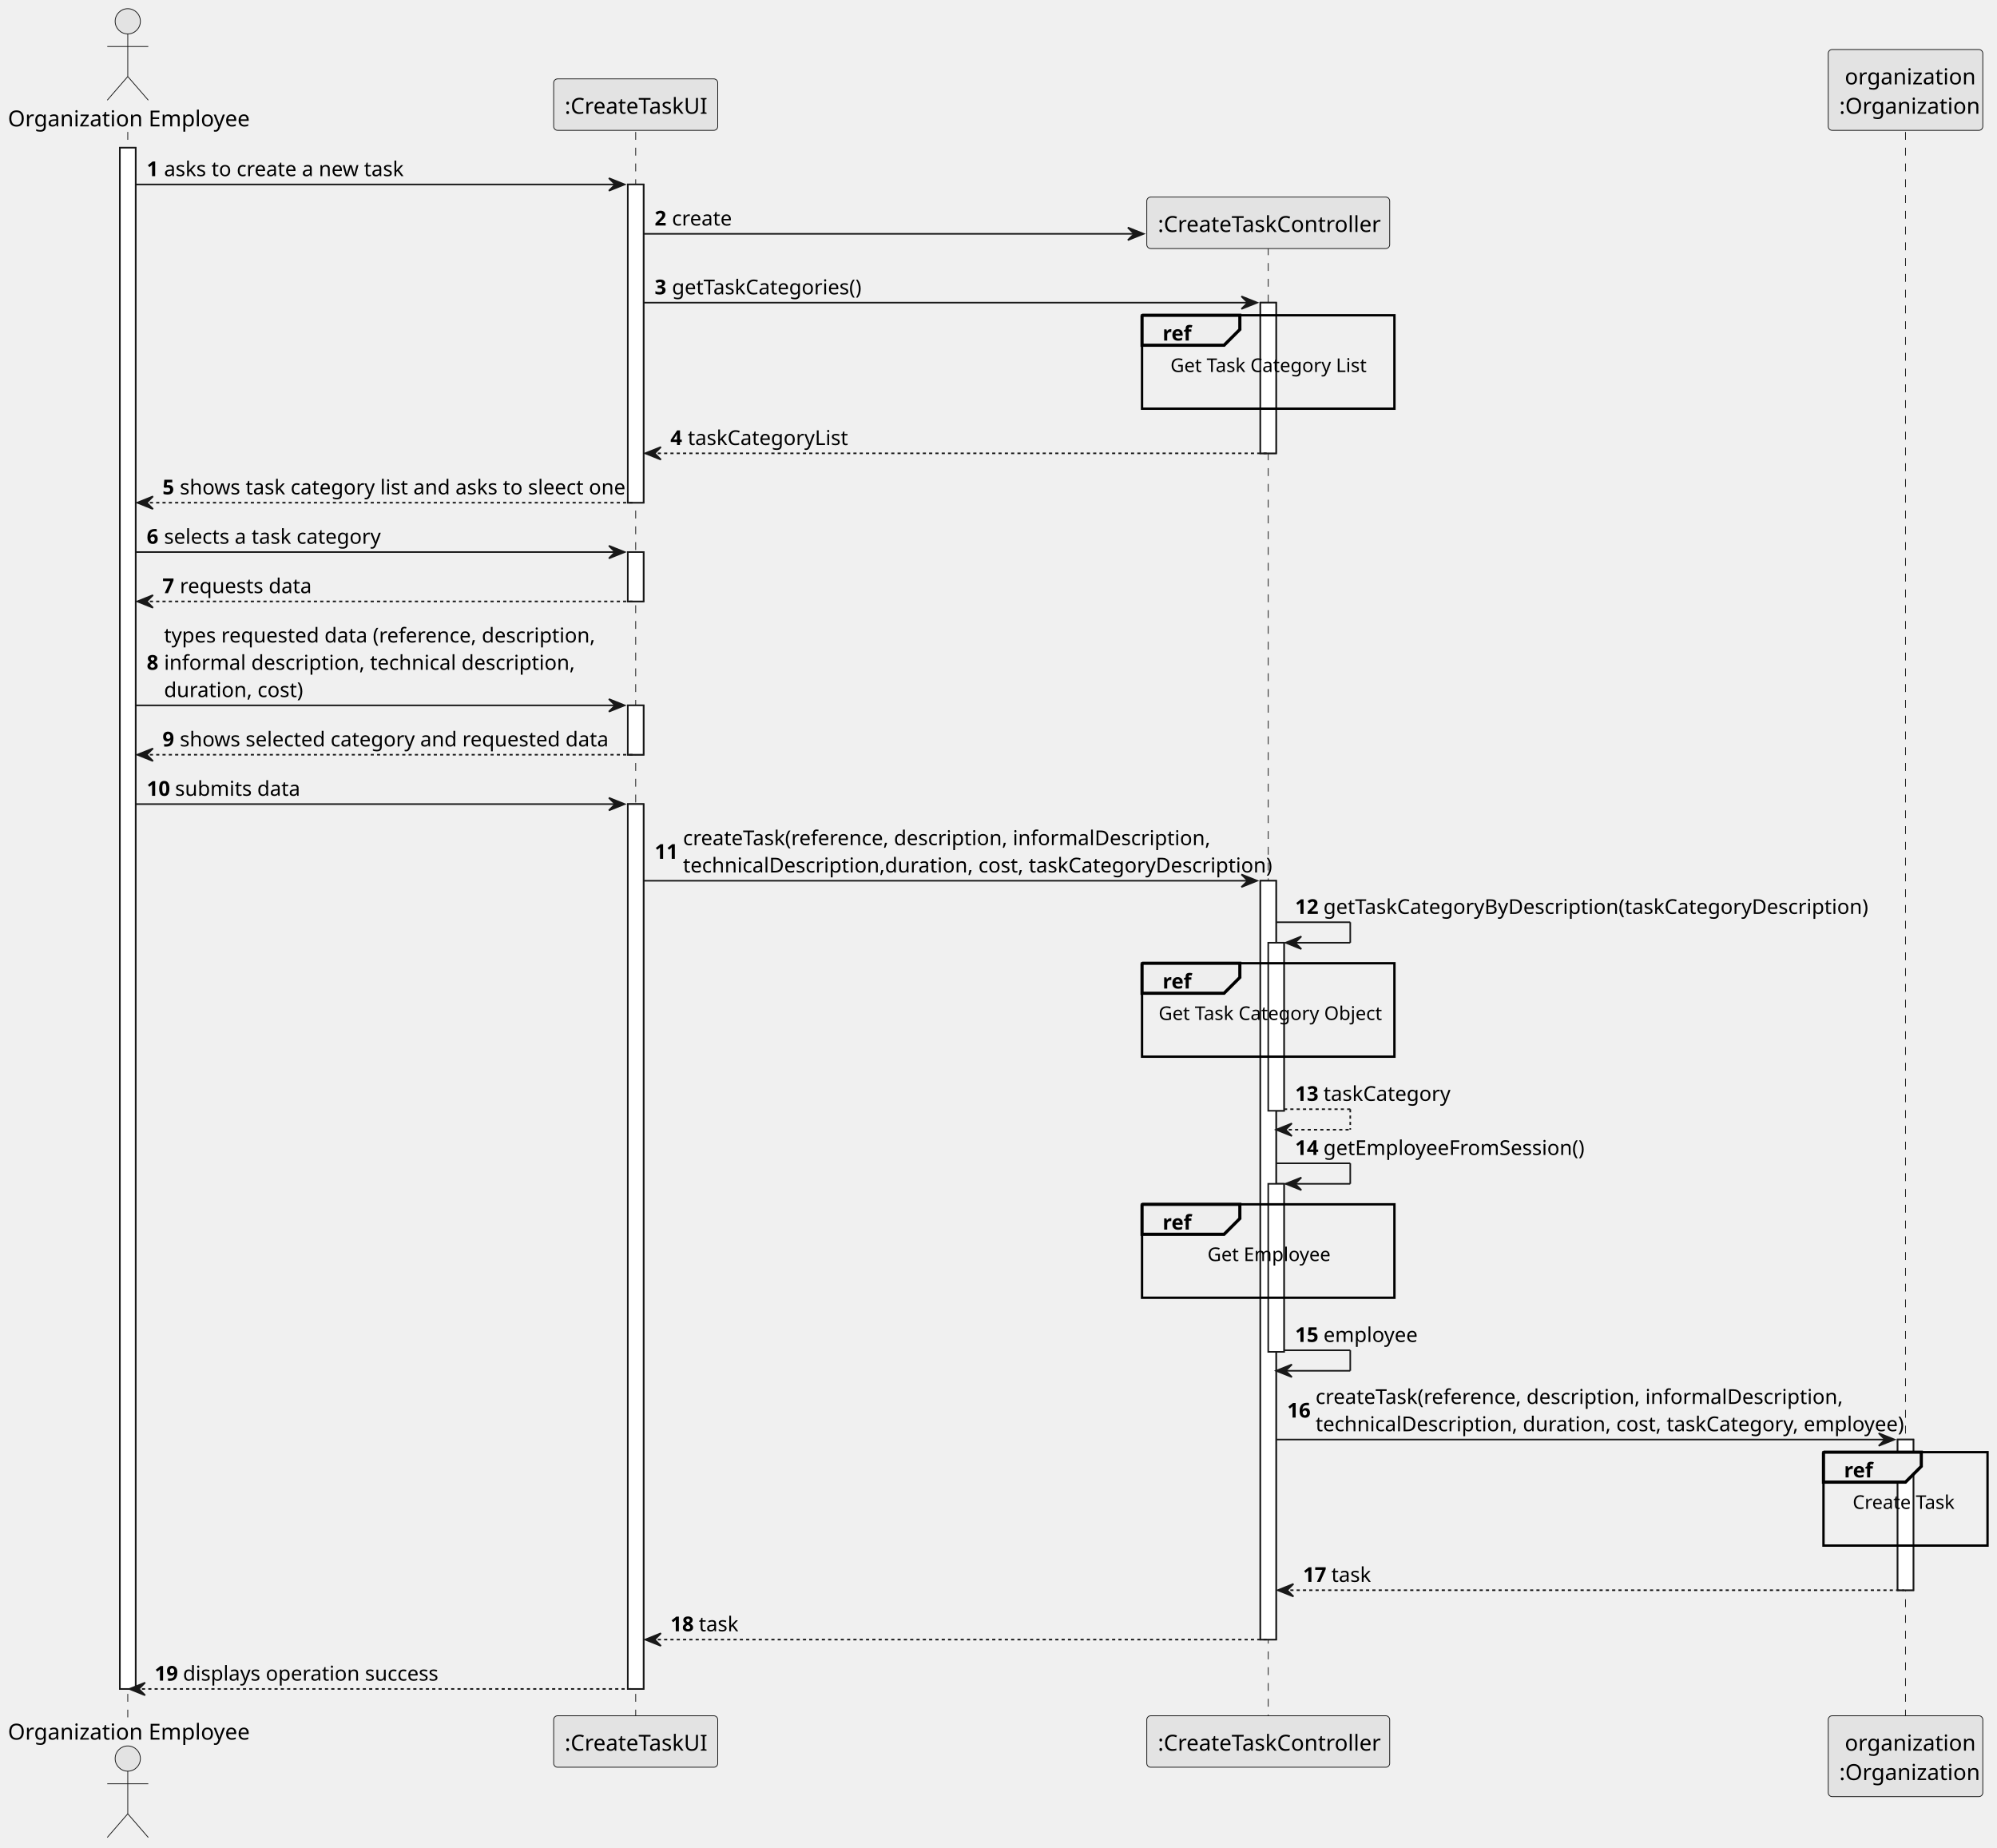
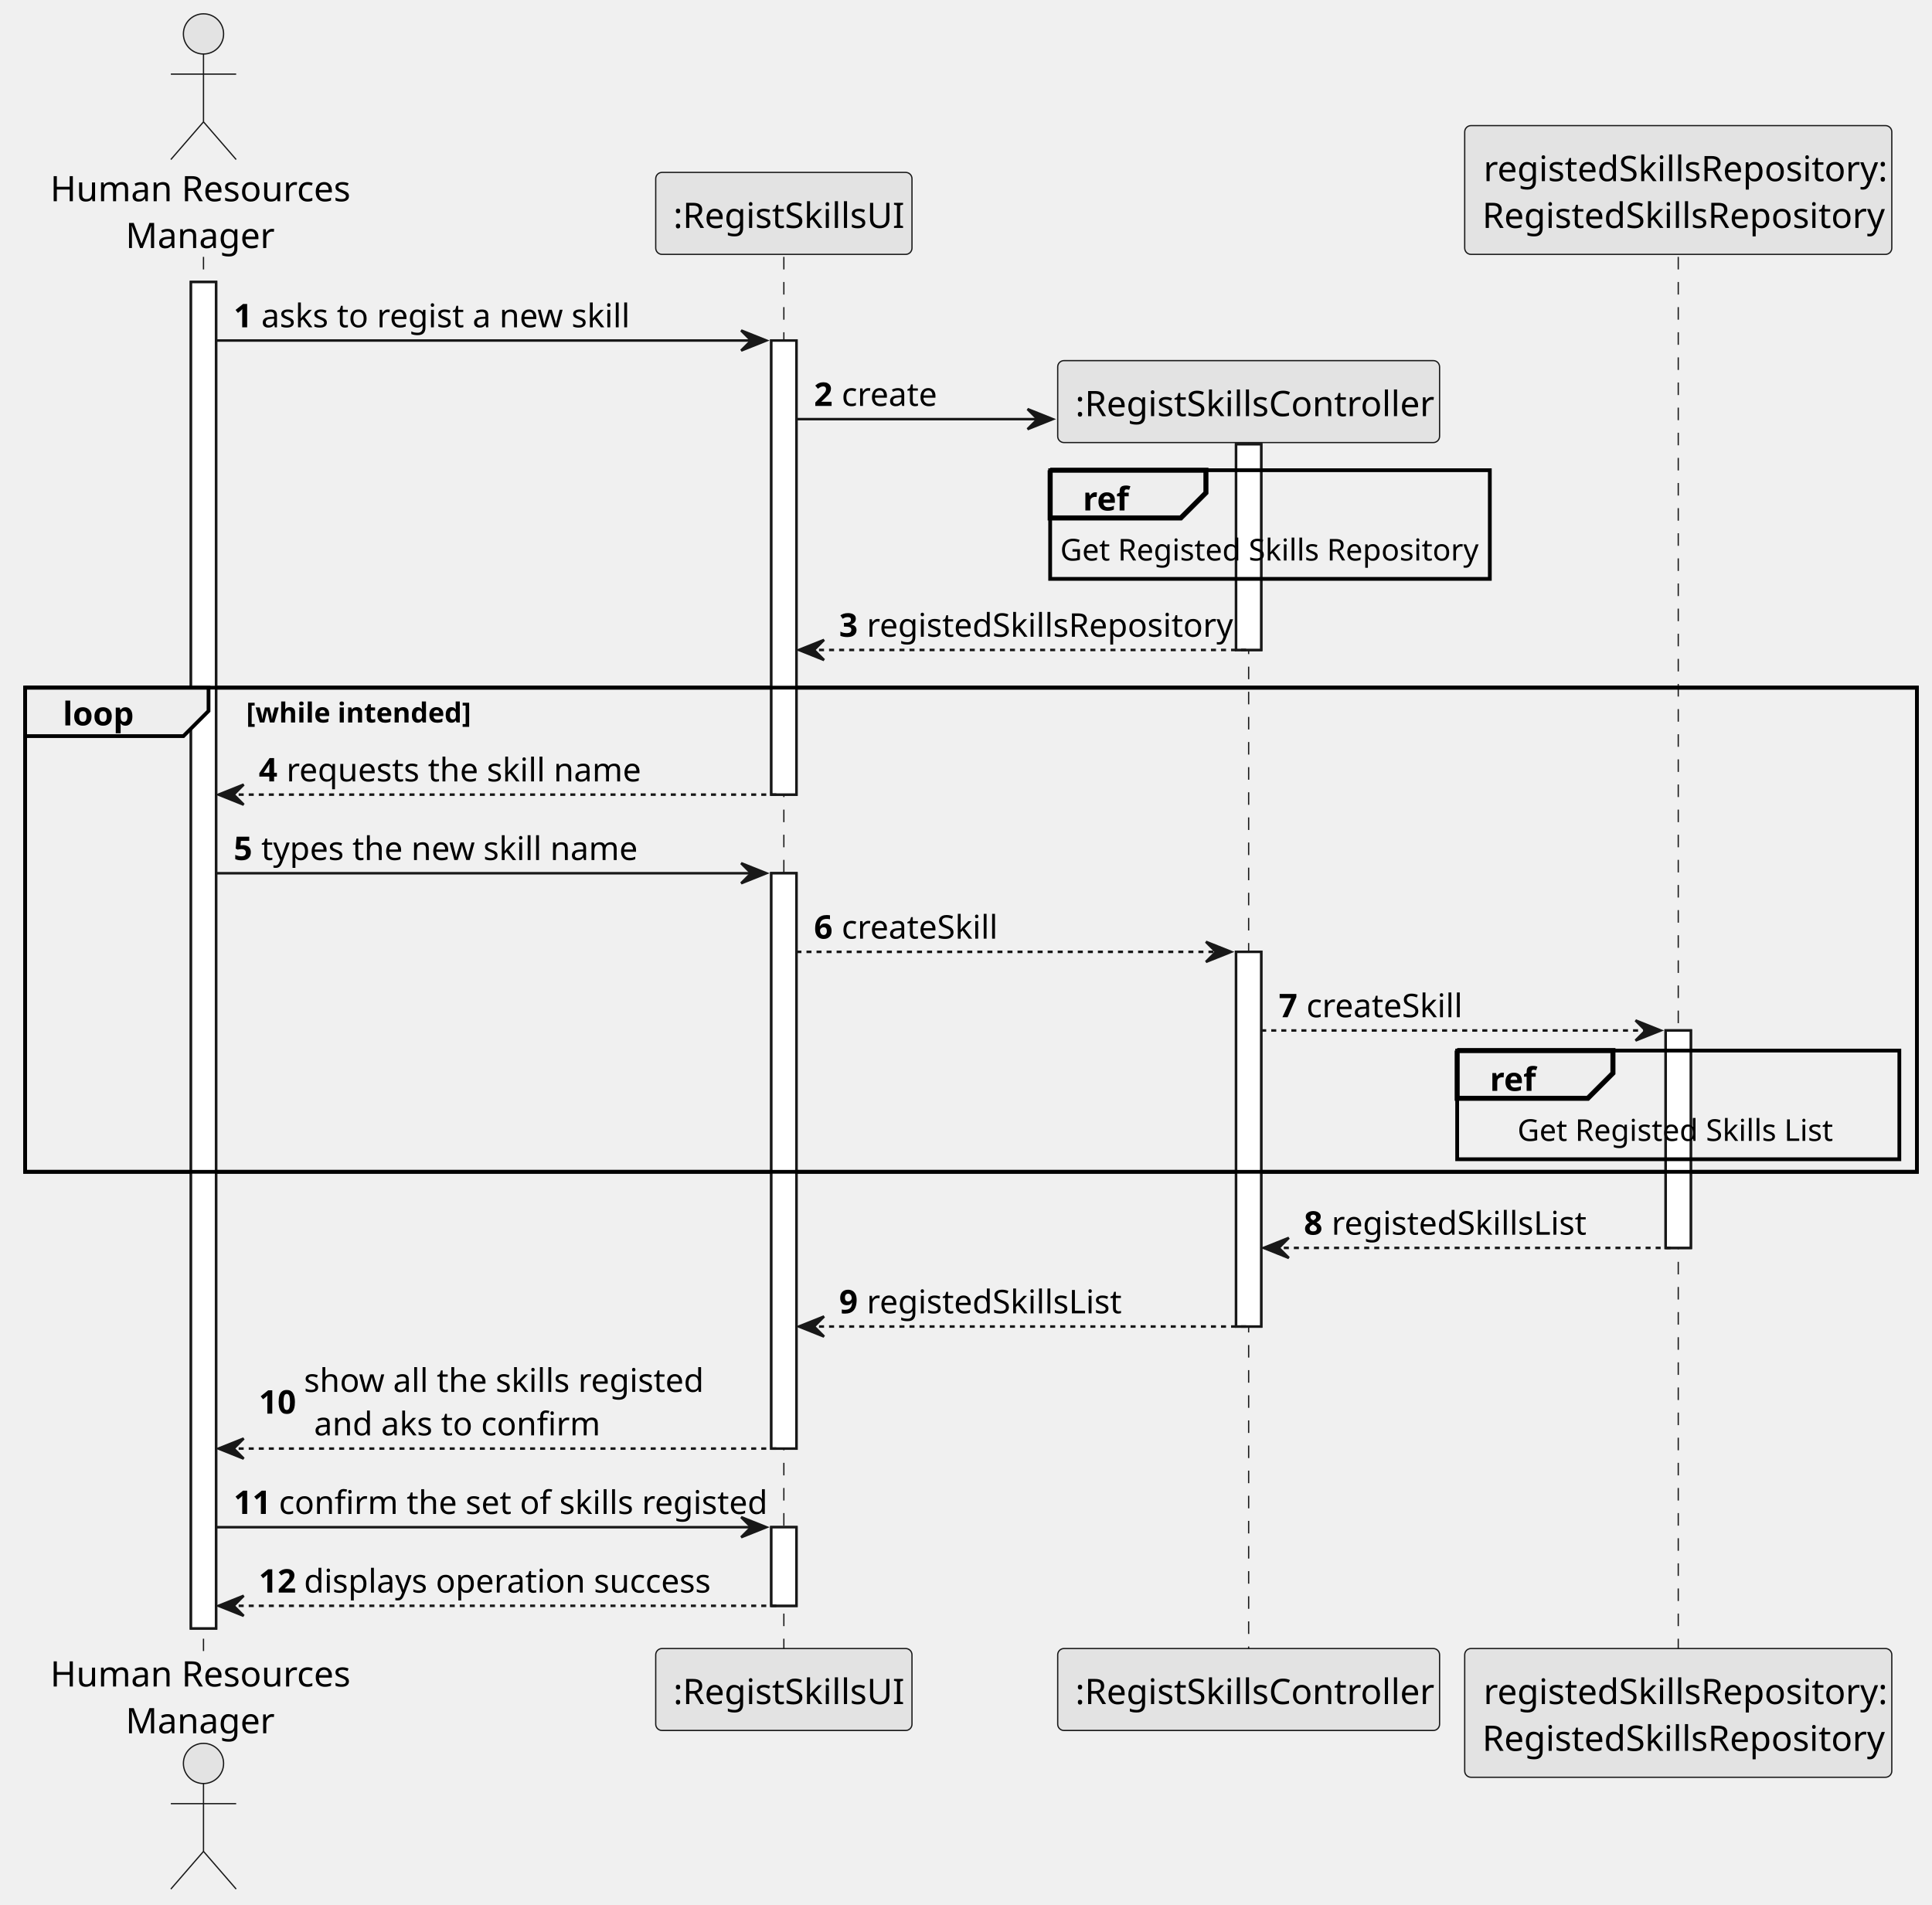
- <svg xmlns="http://www.w3.org/2000/svg" contentStyleType="text/css" height="1171px" preserveAspectRatio="none" style="width:1266px;height:1171px;background:#FFFFFF;" version="1.1" viewBox="0 0 1266 1171" width="1266px" zoomAndPan="magnify">
+ <svg xmlns="http://www.w3.org/2000/svg" contentStyleType="text/css" height="758px" preserveAspectRatio="none" style="width:769px;height:758px;background:#FFFFFF;" version="1.1" viewBox="0 0 769 758" width="769px" zoomAndPan="magnify">
  <defs />
  <g>
-     <rect fill="#FFFFFF" height="976.875" style="stroke:#181818;stroke-width:1.0;" width="10" x="76" y="93.621" />
-     <rect fill="#FFFFFF" height="201.707" style="stroke:#181818;stroke-width:1.0;" width="10" x="398" y="116.912" />
-     <rect fill="#FFFFFF" height="31.291" style="stroke:#181818;stroke-width:1.0;" width="10" x="398" y="349.91" />
-     <rect fill="#FFFFFF" height="31.291" style="stroke:#181818;stroke-width:1.0;" width="10" x="398" y="447.074" />
-     <rect fill="#FFFFFF" height="560.84" style="stroke:#181818;stroke-width:1.0;" width="10" x="398" y="509.656" />
-     <rect fill="#FFFFFF" height="95.504" style="stroke:#181818;stroke-width:1.0;" width="10" x="799" y="191.824" />
-     <rect fill="#FFFFFF" height="480.967" style="stroke:#181818;stroke-width:1.0;" width="10" x="799" y="558.238" />
-     <rect fill="#FFFFFF" height="106.504" style="stroke:#181818;stroke-width:1.0;" width="10" x="804" y="597.529" />
-     <rect fill="#FFFFFF" height="106.504" style="stroke:#181818;stroke-width:1.0;" width="10" x="804" y="750.324" />
-     <rect fill="#FFFFFF" height="95.504" style="stroke:#181818;stroke-width:1.0;" width="10" x="1203" y="912.41" />
-     <line style="stroke:#181818;stroke-width:0.5;stroke-dasharray:5.0,5.0;" x1="81" x2="81" y1="83.621" y2="1088.496" />
-     <line style="stroke:#181818;stroke-width:0.5;stroke-dasharray:5.0,5.0;" x1="403" x2="403" y1="83.621" y2="1088.496" />
-     <line style="stroke:#181818;stroke-width:0.5;stroke-dasharray:5.0,5.0;" x1="804" x2="804" y1="156.723" y2="1088.496" />
-     <line style="stroke:#181818;stroke-width:0.5;stroke-dasharray:5.0,5.0;" x1="1208" x2="1208" y1="83.621" y2="1088.496" />
-     <text fill="#000000" font-family="sans-serif" font-size="14" lengthAdjust="spacing" textLength="146" x="5" y="80.107">Organization Employee</text>
+     <rect fill="#FFFFFF" height="535.908" style="stroke:#181818;stroke-width:1.0;" width="10" x="76" y="112.242" />
+     <rect fill="#FFFFFF" height="180.746" style="stroke:#181818;stroke-width:1.0;" width="10" x="307" y="135.533" />
+     <rect fill="#FFFFFF" height="228.998" style="stroke:#181818;stroke-width:1.0;" width="10" x="307" y="347.57" />
+     <rect fill="#FFFFFF" height="31.291" style="stroke:#181818;stroke-width:1.0;" width="10" x="307" y="607.859" />
+     <rect fill="#FFFFFF" height="81.873" style="stroke:#181818;stroke-width:1.0;" width="10" x="492" y="176.824" />
+     <rect fill="#FFFFFF" height="149.125" style="stroke:#181818;stroke-width:1.0;" width="10" x="492" y="378.861" />
+     <rect fill="#FFFFFF" height="86.543" style="stroke:#181818;stroke-width:1.0;" width="10" x="663" y="410.152" />
+     <rect fill="none" height="192.707" style="stroke:#000000;stroke-width:1.5;" width="753" x="10" y="273.697" />
+     <line style="stroke:#181818;stroke-width:0.5;stroke-dasharray:5.0,5.0;" x1="81" x2="81" y1="102.242" y2="657.15" />
+     <line style="stroke:#181818;stroke-width:0.5;stroke-dasharray:5.0,5.0;" x1="312" x2="312" y1="102.242" y2="657.15" />
+     <line style="stroke:#181818;stroke-width:0.5;stroke-dasharray:5.0,5.0;" x1="497" x2="497" y1="175.344" y2="657.15" />
+     <line style="stroke:#181818;stroke-width:0.5;stroke-dasharray:5.0,5.0;" x1="668" x2="668" y1="102.242" y2="657.15" />
+     <text fill="#000000" font-family="sans-serif" font-size="14" lengthAdjust="spacing" textLength="116" x="20" y="80.107">Human Resources</text>
+     <text fill="#000000" font-family="sans-serif" font-size="14" lengthAdjust="spacing" textLength="56" x="50" y="98.728">Manager</text>
    <ellipse cx="81" cy="13.5" fill="#E3E3E3" rx="8" ry="8" style="stroke:#181818;stroke-width:0.5;" />
    <path d="M81,21.5 L81,48.5 M68,29.5 L94,29.5 M81,48.5 L68,63.5 M81,48.5 L94,63.5 " fill="none" style="stroke:#181818;stroke-width:0.5;" />
-     <text fill="#000000" font-family="sans-serif" font-size="14" lengthAdjust="spacing" textLength="146" x="5" y="1102.603">Organization Employee</text>
-     <ellipse cx="81" cy="1114.617" fill="#E3E3E3" rx="8" ry="8" style="stroke:#181818;stroke-width:0.5;" />
-     <path d="M81,1122.617 L81,1149.617 M68,1130.617 L94,1130.617 M81,1149.617 L68,1164.617 M81,1149.617 L94,1164.617 " fill="none" style="stroke:#181818;stroke-width:0.5;" />
-     <rect fill="#E3E3E3" height="32.621" rx="2.5" ry="2.5" style="stroke:#181818;stroke-width:0.5;" width="104" x="351" y="50" />
-     <text fill="#000000" font-family="sans-serif" font-size="14" lengthAdjust="spacing" textLength="90" x="358" y="72.107">:CreateTaskUI</text>
-     <rect fill="#E3E3E3" height="32.621" rx="2.5" ry="2.5" style="stroke:#181818;stroke-width:0.5;" width="104" x="351" y="1087.496" />
-     <text fill="#000000" font-family="sans-serif" font-size="14" lengthAdjust="spacing" textLength="90" x="358" y="1109.603">:CreateTaskUI</text>
-     <rect fill="#E3E3E3" height="32.621" rx="2.5" ry="2.5" style="stroke:#181818;stroke-width:0.5;" width="154" x="727" y="1087.496" />
-     <text fill="#000000" font-family="sans-serif" font-size="14" lengthAdjust="spacing" textLength="140" x="734" y="1109.603">:CreateTaskController</text>
-     <rect fill="#E3E3E3" height="51.242" rx="2.5" ry="2.5" style="stroke:#181818;stroke-width:0.5;" width="98" x="1159" y="31.379" />
-     <text fill="#000000" font-family="sans-serif" font-size="14" lengthAdjust="spacing" textLength="77" x="1169.5" y="53.486">organization</text>
-     <text fill="#000000" font-family="sans-serif" font-size="14" lengthAdjust="spacing" textLength="84" x="1166" y="72.107">:Organization</text>
-     <rect fill="#E3E3E3" height="51.242" rx="2.5" ry="2.5" style="stroke:#181818;stroke-width:0.5;" width="98" x="1159" y="1087.496" />
-     <text fill="#000000" font-family="sans-serif" font-size="14" lengthAdjust="spacing" textLength="77" x="1169.5" y="1109.603">organization</text>
-     <text fill="#000000" font-family="sans-serif" font-size="14" lengthAdjust="spacing" textLength="84" x="1166" y="1128.225">:Organization</text>
-     <rect fill="#FFFFFF" height="976.875" style="stroke:#181818;stroke-width:1.0;" width="10" x="76" y="93.621" />
-     <rect fill="#FFFFFF" height="201.707" style="stroke:#181818;stroke-width:1.0;" width="10" x="398" y="116.912" />
-     <rect fill="#FFFFFF" height="31.291" style="stroke:#181818;stroke-width:1.0;" width="10" x="398" y="349.91" />
-     <rect fill="#FFFFFF" height="31.291" style="stroke:#181818;stroke-width:1.0;" width="10" x="398" y="447.074" />
-     <rect fill="#FFFFFF" height="560.84" style="stroke:#181818;stroke-width:1.0;" width="10" x="398" y="509.656" />
-     <rect fill="#FFFFFF" height="95.504" style="stroke:#181818;stroke-width:1.0;" width="10" x="799" y="191.824" />
-     <rect fill="#FFFFFF" height="480.967" style="stroke:#181818;stroke-width:1.0;" width="10" x="799" y="558.238" />
-     <rect fill="#FFFFFF" height="106.504" style="stroke:#181818;stroke-width:1.0;" width="10" x="804" y="597.529" />
-     <rect fill="#FFFFFF" height="106.504" style="stroke:#181818;stroke-width:1.0;" width="10" x="804" y="750.324" />
-     <rect fill="#FFFFFF" height="95.504" style="stroke:#181818;stroke-width:1.0;" width="10" x="1203" y="912.41" />
-     <polygon fill="#181818" points="386,112.912,396,116.912,386,120.912,390,116.912" style="stroke:#181818;stroke-width:1.0;" />
-     <line style="stroke:#181818;stroke-width:1.0;" x1="86" x2="392" y1="116.912" y2="116.912" />
-     <text fill="#000000" font-family="sans-serif" font-size="13" font-weight="bold" lengthAdjust="spacing" textLength="7" x="93" y="111.649">1</text>
-     <text fill="#000000" font-family="sans-serif" font-size="13" lengthAdjust="spacing" textLength="150" x="104" y="111.649">asks to create a new task</text>
-     <polygon fill="#181818" points="715,144.203,725,148.203,715,152.203,719,148.203" style="stroke:#181818;stroke-width:1.0;" />
-     <line style="stroke:#181818;stroke-width:1.0;" x1="408" x2="721" y1="148.203" y2="148.203" />
-     <text fill="#000000" font-family="sans-serif" font-size="13" font-weight="bold" lengthAdjust="spacing" textLength="7" x="415" y="142.94">2</text>
-     <text fill="#000000" font-family="sans-serif" font-size="13" lengthAdjust="spacing" textLength="36" x="426" y="142.94">create</text>
-     <rect fill="#E3E3E3" height="32.621" rx="2.5" ry="2.5" style="stroke:#181818;stroke-width:0.5;" width="154" x="727" y="124.912" />
-     <text fill="#000000" font-family="sans-serif" font-size="14" lengthAdjust="spacing" textLength="140" x="734" y="147.019">:CreateTaskController</text>
-     <polygon fill="#181818" points="787,187.824,797,191.824,787,195.824,791,191.824" style="stroke:#181818;stroke-width:1.0;" />
-     <line style="stroke:#181818;stroke-width:1.0;" x1="408" x2="793" y1="191.824" y2="191.824" />
-     <text fill="#000000" font-family="sans-serif" font-size="13" font-weight="bold" lengthAdjust="spacing" textLength="7" x="415" y="186.561">3</text>
-     <text fill="#000000" font-family="sans-serif" font-size="13" lengthAdjust="spacing" textLength="116" x="426" y="186.561">getTaskCategories()</text>
-     <rect fill="none" height="59.213" style="stroke:#000000;stroke-width:1.5;" width="160" x="724" y="199.824" />
-     <path d="M724,199.824 L786,199.824 L786,208.824 L776,218.824 L724,218.824 L724,199.824 " fill="#EEEEEE" style="stroke:#000000;stroke-width:2.0;" />
-     <text fill="#000000" font-family="sans-serif" font-size="13" font-weight="bold" lengthAdjust="spacing" textLength="17" x="737" y="215.852">ref</text>
-     <text fill="#000000" font-family="sans-serif" font-size="12" lengthAdjust="spacing" textLength="124" x="742" y="235.773">Get Task Category List</text>
-     <text fill="#000000" font-family="sans-serif" font-size="12" lengthAdjust="spacing" textLength="3" x="802.5" y="251.734"> </text>
-     <polygon fill="#181818" points="419,283.328,409,287.328,419,291.328,415,287.328" style="stroke:#181818;stroke-width:1.0;" />
-     <line style="stroke:#181818;stroke-width:1.0;stroke-dasharray:2.0,2.0;" x1="413" x2="803" y1="287.328" y2="287.328" />
-     <text fill="#000000" font-family="sans-serif" font-size="13" font-weight="bold" lengthAdjust="spacing" textLength="7" x="425" y="282.065">4</text>
-     <text fill="#000000" font-family="sans-serif" font-size="13" lengthAdjust="spacing" textLength="98" x="436" y="282.065">taskCategoryList</text>
-     <polygon fill="#181818" points="97,314.619,87,318.619,97,322.619,93,318.619" style="stroke:#181818;stroke-width:1.0;" />
-     <line style="stroke:#181818;stroke-width:1.0;stroke-dasharray:2.0,2.0;" x1="91" x2="402" y1="318.619" y2="318.619" />
-     <text fill="#000000" font-family="sans-serif" font-size="13" font-weight="bold" lengthAdjust="spacing" textLength="7" x="103" y="313.356">5</text>
-     <text fill="#000000" font-family="sans-serif" font-size="13" lengthAdjust="spacing" textLength="277" x="114" y="313.356">shows task category list and asks to sleect one</text>
-     <polygon fill="#181818" points="386,345.91,396,349.91,386,353.91,390,349.91" style="stroke:#181818;stroke-width:1.0;" />
-     <line style="stroke:#181818;stroke-width:1.0;" x1="86" x2="392" y1="349.91" y2="349.91" />
-     <text fill="#000000" font-family="sans-serif" font-size="13" font-weight="bold" lengthAdjust="spacing" textLength="7" x="93" y="344.647">6</text>
-     <text fill="#000000" font-family="sans-serif" font-size="13" lengthAdjust="spacing" textLength="136" x="104" y="344.647">selects a task category</text>
-     <polygon fill="#181818" points="97,377.201,87,381.201,97,385.201,93,381.201" style="stroke:#181818;stroke-width:1.0;" />
-     <line style="stroke:#181818;stroke-width:1.0;stroke-dasharray:2.0,2.0;" x1="91" x2="402" y1="381.201" y2="381.201" />
-     <text fill="#000000" font-family="sans-serif" font-size="13" font-weight="bold" lengthAdjust="spacing" textLength="7" x="103" y="375.938">7</text>
-     <text fill="#000000" font-family="sans-serif" font-size="13" lengthAdjust="spacing" textLength="79" x="114" y="375.938">requests data</text>
-     <polygon fill="#181818" points="386,443.074,396,447.074,386,451.074,390,447.074" style="stroke:#181818;stroke-width:1.0;" />
-     <line style="stroke:#181818;stroke-width:1.0;" x1="86" x2="392" y1="447.074" y2="447.074" />
-     <text fill="#000000" font-family="sans-serif" font-size="13" font-weight="bold" lengthAdjust="spacing" textLength="7" x="93" y="424.521">8</text>
-     <text fill="#000000" font-family="sans-serif" font-size="13" lengthAdjust="spacing" textLength="258" x="104" y="407.229">types requested data (reference, description,</text>
-     <text fill="#000000" font-family="sans-serif" font-size="13" lengthAdjust="spacing" textLength="243" x="104" y="424.521">informal description, technical description,</text>
-     <text fill="#000000" font-family="sans-serif" font-size="13" lengthAdjust="spacing" textLength="83" x="104" y="441.812">duration, cost)</text>
-     <polygon fill="#181818" points="97,474.365,87,478.365,97,482.365,93,478.365" style="stroke:#181818;stroke-width:1.0;" />
-     <line style="stroke:#181818;stroke-width:1.0;stroke-dasharray:2.0,2.0;" x1="91" x2="402" y1="478.365" y2="478.365" />
-     <text fill="#000000" font-family="sans-serif" font-size="13" font-weight="bold" lengthAdjust="spacing" textLength="7" x="103" y="473.103">9</text>
-     <text fill="#000000" font-family="sans-serif" font-size="13" lengthAdjust="spacing" textLength="259" x="114" y="473.103">shows selected category and requested data</text>
-     <polygon fill="#181818" points="386,505.656,396,509.656,386,513.656,390,509.656" style="stroke:#181818;stroke-width:1.0;" />
-     <line style="stroke:#181818;stroke-width:1.0;" x1="86" x2="392" y1="509.656" y2="509.656" />
-     <text fill="#000000" font-family="sans-serif" font-size="13" font-weight="bold" lengthAdjust="spacing" textLength="14" x="93" y="504.394">10</text>
-     <text fill="#000000" font-family="sans-serif" font-size="13" lengthAdjust="spacing" textLength="75" x="111" y="504.394">submits data</text>
-     <polygon fill="#181818" points="787,554.238,797,558.238,787,562.238,791,558.238" style="stroke:#181818;stroke-width:1.0;" />
-     <line style="stroke:#181818;stroke-width:1.0;" x1="408" x2="793" y1="558.238" y2="558.238" />
-     <text fill="#000000" font-family="sans-serif" font-size="13" font-weight="bold" lengthAdjust="spacing" textLength="14" x="415" y="544.33">11</text>
-     <text fill="#000000" font-family="sans-serif" font-size="13" lengthAdjust="spacing" textLength="314" x="433" y="535.685">createTask(reference, description, informalDescription,</text>
-     <text fill="#000000" font-family="sans-serif" font-size="13" lengthAdjust="spacing" textLength="354" x="433" y="552.976">technicalDescription,duration, cost, taskCategoryDescription)</text>
-     <line style="stroke:#181818;stroke-width:1.0;" x1="809" x2="856" y1="584.529" y2="584.529" />
-     <line style="stroke:#181818;stroke-width:1.0;" x1="856" x2="856" y1="584.529" y2="597.529" />
-     <line style="stroke:#181818;stroke-width:1.0;" x1="815" x2="856" y1="597.529" y2="597.529" />
-     <polygon fill="#181818" points="825,593.529,815,597.529,825,601.529,821,597.529" style="stroke:#181818;stroke-width:1.0;" />
-     <text fill="#000000" font-family="sans-serif" font-size="13" font-weight="bold" lengthAdjust="spacing" textLength="14" x="821" y="579.267">12</text>
-     <text fill="#000000" font-family="sans-serif" font-size="13" lengthAdjust="spacing" textLength="329" x="839" y="579.267">getTaskCategoryByDescription(taskCategoryDescription)</text>
-     <rect fill="none" height="59.213" style="stroke:#000000;stroke-width:1.5;" width="160" x="724" y="610.529" />
-     <path d="M724,610.529 L786,610.529 L786,619.529 L776,629.529 L724,629.529 L724,610.529 " fill="#EEEEEE" style="stroke:#000000;stroke-width:2.0;" />
-     <text fill="#000000" font-family="sans-serif" font-size="13" font-weight="bold" lengthAdjust="spacing" textLength="17" x="737" y="626.558">ref</text>
-     <text fill="#000000" font-family="sans-serif" font-size="12" lengthAdjust="spacing" textLength="139" x="734.5" y="646.479">Get Task Category Object</text>
-     <text fill="#000000" font-family="sans-serif" font-size="12" lengthAdjust="spacing" textLength="3" x="802.5" y="662.439"> </text>
-     <line style="stroke:#181818;stroke-width:1.0;stroke-dasharray:2.0,2.0;" x1="814" x2="856" y1="703.033" y2="703.033" />
-     <line style="stroke:#181818;stroke-width:1.0;stroke-dasharray:2.0,2.0;" x1="856" x2="856" y1="703.033" y2="716.033" />
-     <line style="stroke:#181818;stroke-width:1.0;stroke-dasharray:2.0,2.0;" x1="809" x2="856" y1="716.033" y2="716.033" />
-     <polygon fill="#181818" points="819,712.033,809,716.033,819,720.033,815,716.033" style="stroke:#181818;stroke-width:1.0;" />
-     <text fill="#000000" font-family="sans-serif" font-size="13" font-weight="bold" lengthAdjust="spacing" textLength="14" x="821" y="697.77">13</text>
-     <text fill="#000000" font-family="sans-serif" font-size="13" lengthAdjust="spacing" textLength="77" x="839" y="697.77">taskCategory</text>
-     <line style="stroke:#181818;stroke-width:1.0;" x1="809" x2="856" y1="737.324" y2="737.324" />
-     <line style="stroke:#181818;stroke-width:1.0;" x1="856" x2="856" y1="737.324" y2="750.324" />
-     <line style="stroke:#181818;stroke-width:1.0;" x1="815" x2="856" y1="750.324" y2="750.324" />
-     <polygon fill="#181818" points="825,746.324,815,750.324,825,754.324,821,750.324" style="stroke:#181818;stroke-width:1.0;" />
-     <text fill="#000000" font-family="sans-serif" font-size="13" font-weight="bold" lengthAdjust="spacing" textLength="14" x="821" y="732.062">14</text>
-     <text fill="#000000" font-family="sans-serif" font-size="13" lengthAdjust="spacing" textLength="161" x="839" y="732.062">getEmployeeFromSession()</text>
-     <rect fill="none" height="59.213" style="stroke:#000000;stroke-width:1.5;" width="160" x="724" y="763.324" />
-     <path d="M724,763.324 L786,763.324 L786,772.324 L776,782.324 L724,782.324 L724,763.324 " fill="#EEEEEE" style="stroke:#000000;stroke-width:2.0;" />
-     <text fill="#000000" font-family="sans-serif" font-size="13" font-weight="bold" lengthAdjust="spacing" textLength="17" x="737" y="779.352">ref</text>
-     <text fill="#000000" font-family="sans-serif" font-size="12" lengthAdjust="spacing" textLength="77" x="765.5" y="799.273">Get Employee</text>
-     <text fill="#000000" font-family="sans-serif" font-size="12" lengthAdjust="spacing" textLength="3" x="802.5" y="815.234"> </text>
-     <line style="stroke:#181818;stroke-width:1.0;" x1="814" x2="856" y1="855.828" y2="855.828" />
-     <line style="stroke:#181818;stroke-width:1.0;" x1="856" x2="856" y1="855.828" y2="868.828" />
-     <line style="stroke:#181818;stroke-width:1.0;" x1="809" x2="856" y1="868.828" y2="868.828" />
-     <polygon fill="#181818" points="819,864.828,809,868.828,819,872.828,815,868.828" style="stroke:#181818;stroke-width:1.0;" />
-     <text fill="#000000" font-family="sans-serif" font-size="13" font-weight="bold" lengthAdjust="spacing" textLength="14" x="821" y="850.565">15</text>
-     <text fill="#000000" font-family="sans-serif" font-size="13" lengthAdjust="spacing" textLength="56" x="839" y="850.565">employee</text>
-     <polygon fill="#181818" points="1191,908.41,1201,912.41,1191,916.41,1195,912.41" style="stroke:#181818;stroke-width:1.0;" />
-     <line style="stroke:#181818;stroke-width:1.0;" x1="809" x2="1197" y1="912.41" y2="912.41" />
-     <text fill="#000000" font-family="sans-serif" font-size="13" font-weight="bold" lengthAdjust="spacing" textLength="14" x="816" y="898.502">16</text>
-     <text fill="#000000" font-family="sans-serif" font-size="13" lengthAdjust="spacing" textLength="314" x="834" y="889.856">createTask(reference, description, informalDescription,</text>
-     <text fill="#000000" font-family="sans-serif" font-size="13" lengthAdjust="spacing" textLength="357" x="834" y="907.148">technicalDescription, duration, cost, taskCategory, employee)</text>
-     <rect fill="none" height="59.213" style="stroke:#000000;stroke-width:1.5;" width="104" x="1156" y="920.41" />
-     <path d="M1156,920.41 L1218,920.41 L1218,929.41 L1208,939.41 L1156,939.41 L1156,920.41 " fill="#EEEEEE" style="stroke:#000000;stroke-width:2.0;" />
-     <text fill="#000000" font-family="sans-serif" font-size="13" font-weight="bold" lengthAdjust="spacing" textLength="17" x="1169" y="936.438">ref</text>
-     <text fill="#000000" font-family="sans-serif" font-size="12" lengthAdjust="spacing" textLength="67" x="1174.5" y="956.359">Create Task</text>
-     <text fill="#000000" font-family="sans-serif" font-size="12" lengthAdjust="spacing" textLength="3" x="1206.5" y="972.32"> </text>
-     <polygon fill="#181818" points="820,1003.914,810,1007.914,820,1011.914,816,1007.914" style="stroke:#181818;stroke-width:1.0;" />
-     <line style="stroke:#181818;stroke-width:1.0;stroke-dasharray:2.0,2.0;" x1="814" x2="1207" y1="1007.914" y2="1007.914" />
-     <text fill="#000000" font-family="sans-serif" font-size="13" font-weight="bold" lengthAdjust="spacing" textLength="14" x="826" y="1002.651">17</text>
-     <text fill="#000000" font-family="sans-serif" font-size="13" lengthAdjust="spacing" textLength="25" x="844" y="1002.651">task</text>
-     <polygon fill="#181818" points="419,1035.205,409,1039.205,419,1043.205,415,1039.205" style="stroke:#181818;stroke-width:1.0;" />
-     <line style="stroke:#181818;stroke-width:1.0;stroke-dasharray:2.0,2.0;" x1="413" x2="803" y1="1039.205" y2="1039.205" />
-     <text fill="#000000" font-family="sans-serif" font-size="13" font-weight="bold" lengthAdjust="spacing" textLength="14" x="425" y="1033.942">18</text>
-     <text fill="#000000" font-family="sans-serif" font-size="13" lengthAdjust="spacing" textLength="25" x="443" y="1033.942">task</text>
-     <polygon fill="#181818" points="92,1066.496,82,1070.496,92,1074.496,88,1070.496" style="stroke:#181818;stroke-width:1.0;" />
-     <line style="stroke:#181818;stroke-width:1.0;stroke-dasharray:2.0,2.0;" x1="86" x2="402" y1="1070.496" y2="1070.496" />
-     <text fill="#000000" font-family="sans-serif" font-size="13" font-weight="bold" lengthAdjust="spacing" textLength="14" x="98" y="1065.233">19</text>
-     <text fill="#000000" font-family="sans-serif" font-size="13" lengthAdjust="spacing" textLength="158" x="116" y="1065.233">displays operation success</text>
+     <text fill="#000000" font-family="sans-serif" font-size="14" lengthAdjust="spacing" textLength="116" x="20" y="671.258">Human Resources</text>
+     <text fill="#000000" font-family="sans-serif" font-size="14" lengthAdjust="spacing" textLength="56" x="50" y="689.879">Manager</text>
+     <ellipse cx="81" cy="701.893" fill="#E3E3E3" rx="8" ry="8" style="stroke:#181818;stroke-width:0.5;" />
+     <path d="M81,709.893 L81,736.893 M68,717.893 L94,717.893 M81,736.893 L68,751.893 M81,736.893 L94,751.893 " fill="none" style="stroke:#181818;stroke-width:0.5;" />
+     <rect fill="#E3E3E3" height="32.621" rx="2.5" ry="2.5" style="stroke:#181818;stroke-width:0.5;" width="102" x="261" y="68.621" />
+     <text fill="#000000" font-family="sans-serif" font-size="14" lengthAdjust="spacing" textLength="88" x="268" y="90.728">:RegistSkillsUI</text>
+     <rect fill="#E3E3E3" height="32.621" rx="2.5" ry="2.5" style="stroke:#181818;stroke-width:0.5;" width="102" x="261" y="656.15" />
+     <text fill="#000000" font-family="sans-serif" font-size="14" lengthAdjust="spacing" textLength="88" x="268" y="678.258">:RegistSkillsUI</text>
+     <rect fill="#E3E3E3" height="32.621" rx="2.5" ry="2.5" style="stroke:#181818;stroke-width:0.5;" width="152" x="421" y="656.15" />
+     <text fill="#000000" font-family="sans-serif" font-size="14" lengthAdjust="spacing" textLength="138" x="428" y="678.258">:RegistSkillsController</text>
+     <rect fill="#E3E3E3" height="51.242" rx="2.5" ry="2.5" style="stroke:#181818;stroke-width:0.5;" width="170" x="583" y="50" />
+     <text fill="#000000" font-family="sans-serif" font-size="14" lengthAdjust="spacing" textLength="155" x="590.5" y="72.107">registedSkillsRepository:</text>
+     <text fill="#000000" font-family="sans-serif" font-size="14" lengthAdjust="spacing" textLength="156" x="590" y="90.728">RegistedSkillsRepository</text>
+     <rect fill="#E3E3E3" height="51.242" rx="2.5" ry="2.5" style="stroke:#181818;stroke-width:0.5;" width="170" x="583" y="656.15" />
+     <text fill="#000000" font-family="sans-serif" font-size="14" lengthAdjust="spacing" textLength="155" x="590.5" y="678.258">registedSkillsRepository:</text>
+     <text fill="#000000" font-family="sans-serif" font-size="14" lengthAdjust="spacing" textLength="156" x="590" y="696.879">RegistedSkillsRepository</text>
+     <rect fill="#FFFFFF" height="535.908" style="stroke:#181818;stroke-width:1.0;" width="10" x="76" y="112.242" />
+     <rect fill="#FFFFFF" height="180.746" style="stroke:#181818;stroke-width:1.0;" width="10" x="307" y="135.533" />
+     <rect fill="#FFFFFF" height="228.998" style="stroke:#181818;stroke-width:1.0;" width="10" x="307" y="347.57" />
+     <rect fill="#FFFFFF" height="31.291" style="stroke:#181818;stroke-width:1.0;" width="10" x="307" y="607.859" />
+     <rect fill="#FFFFFF" height="81.873" style="stroke:#181818;stroke-width:1.0;" width="10" x="492" y="176.824" />
+     <rect fill="#FFFFFF" height="149.125" style="stroke:#181818;stroke-width:1.0;" width="10" x="492" y="378.861" />
+     <rect fill="#FFFFFF" height="86.543" style="stroke:#181818;stroke-width:1.0;" width="10" x="663" y="410.152" />
+     <polygon fill="#181818" points="295,131.533,305,135.533,295,139.533,299,135.533" style="stroke:#181818;stroke-width:1.0;" />
+     <line style="stroke:#181818;stroke-width:1.0;" x1="86" x2="301" y1="135.533" y2="135.533" />
+     <text fill="#000000" font-family="sans-serif" font-size="13" font-weight="bold" lengthAdjust="spacing" textLength="7" x="93" y="130.27">1</text>
+     <text fill="#000000" font-family="sans-serif" font-size="13" lengthAdjust="spacing" textLength="144" x="104" y="130.27">asks to regist a new skill</text>
+     <polygon fill="#181818" points="409,162.824,419,166.824,409,170.824,413,166.824" style="stroke:#181818;stroke-width:1.0;" />
+     <line style="stroke:#181818;stroke-width:1.0;" x1="317" x2="415" y1="166.824" y2="166.824" />
+     <text fill="#000000" font-family="sans-serif" font-size="13" font-weight="bold" lengthAdjust="spacing" textLength="7" x="324" y="161.561">2</text>
+     <text fill="#000000" font-family="sans-serif" font-size="13" lengthAdjust="spacing" textLength="36" x="335" y="161.561">create</text>
+     <rect fill="#E3E3E3" height="32.621" rx="2.5" ry="2.5" style="stroke:#181818;stroke-width:0.5;" width="152" x="421" y="143.533" />
+     <text fill="#000000" font-family="sans-serif" font-size="14" lengthAdjust="spacing" textLength="138" x="428" y="165.641">:RegistSkillsController</text>
+     <rect fill="none" height="43.252" style="stroke:#000000;stroke-width:1.5;" width="175" x="418" y="187.154" />
+     <path d="M418,187.154 L480,187.154 L480,196.154 L470,206.154 L418,206.154 L418,187.154 " fill="#EEEEEE" style="stroke:#000000;stroke-width:2.0;" />
+     <text fill="#000000" font-family="sans-serif" font-size="13" font-weight="bold" lengthAdjust="spacing" textLength="17" x="431" y="203.183">ref</text>
+     <text fill="#000000" font-family="sans-serif" font-size="12" lengthAdjust="spacing" textLength="167" x="422" y="223.103">Get Registed Skills Repository</text>
+     <polygon fill="#181818" points="328,254.697,318,258.697,328,262.697,324,258.697" style="stroke:#181818;stroke-width:1.0;" />
+     <line style="stroke:#181818;stroke-width:1.0;stroke-dasharray:2.0,2.0;" x1="322" x2="496" y1="258.697" y2="258.697" />
+     <text fill="#000000" font-family="sans-serif" font-size="13" font-weight="bold" lengthAdjust="spacing" textLength="7" x="334" y="253.435">3</text>
+     <text fill="#000000" font-family="sans-serif" font-size="13" lengthAdjust="spacing" textLength="140" x="345" y="253.435">registedSkillsRepository</text>
+     <path d="M10,273.697 L83,273.697 L83,282.988 L73,292.988 L10,292.988 L10,273.697 " fill="#EEEEEE" style="stroke:#000000;stroke-width:1.5;" />
+     <rect fill="none" height="192.707" style="stroke:#000000;stroke-width:1.5;" width="753" x="10" y="273.697" />
+     <text fill="#000000" font-family="sans-serif" font-size="13" font-weight="bold" lengthAdjust="spacing" textLength="28" x="25" y="288.726">loop</text>
+     <text fill="#000000" font-family="sans-serif" font-size="11" font-weight="bold" lengthAdjust="spacing" textLength="90" x="98" y="287.567">[while intended]</text>
+     <polygon fill="#181818" points="97,312.279,87,316.279,97,320.279,93,316.279" style="stroke:#181818;stroke-width:1.0;" />
+     <line style="stroke:#181818;stroke-width:1.0;stroke-dasharray:2.0,2.0;" x1="91" x2="311" y1="316.279" y2="316.279" />
+     <text fill="#000000" font-family="sans-serif" font-size="13" font-weight="bold" lengthAdjust="spacing" textLength="7" x="103" y="311.017">4</text>
+     <text fill="#000000" font-family="sans-serif" font-size="13" lengthAdjust="spacing" textLength="135" x="114" y="311.017">requests the skill name</text>
+     <polygon fill="#181818" points="295,343.57,305,347.57,295,351.57,299,347.57" style="stroke:#181818;stroke-width:1.0;" />
+     <line style="stroke:#181818;stroke-width:1.0;" x1="86" x2="301" y1="347.57" y2="347.57" />
+     <text fill="#000000" font-family="sans-serif" font-size="13" font-weight="bold" lengthAdjust="spacing" textLength="7" x="93" y="342.308">5</text>
+     <text fill="#000000" font-family="sans-serif" font-size="13" lengthAdjust="spacing" textLength="144" x="104" y="342.308">types the new skill name</text>
+     <polygon fill="#181818" points="480,374.861,490,378.861,480,382.861,484,378.861" style="stroke:#181818;stroke-width:1.0;" />
+     <line style="stroke:#181818;stroke-width:1.0;stroke-dasharray:2.0,2.0;" x1="317" x2="486" y1="378.861" y2="378.861" />
+     <text fill="#000000" font-family="sans-serif" font-size="13" font-weight="bold" lengthAdjust="spacing" textLength="7" x="324" y="373.599">6</text>
+     <text fill="#000000" font-family="sans-serif" font-size="13" lengthAdjust="spacing" textLength="61" x="335" y="373.599">createSkill</text>
+     <polygon fill="#181818" points="651,406.152,661,410.152,651,414.152,655,410.152" style="stroke:#181818;stroke-width:1.0;" />
+     <line style="stroke:#181818;stroke-width:1.0;stroke-dasharray:2.0,2.0;" x1="502" x2="657" y1="410.152" y2="410.152" />
+     <text fill="#000000" font-family="sans-serif" font-size="13" font-weight="bold" lengthAdjust="spacing" textLength="7" x="509" y="404.89">7</text>
+     <text fill="#000000" font-family="sans-serif" font-size="13" lengthAdjust="spacing" textLength="61" x="520" y="404.89">createSkill</text>
+     <rect fill="none" height="43.252" style="stroke:#000000;stroke-width:1.5;" width="176" x="580" y="418.152" />
+     <path d="M580,418.152 L642,418.152 L642,427.152 L632,437.152 L580,437.152 L580,418.152 " fill="#EEEEEE" style="stroke:#000000;stroke-width:2.0;" />
+     <text fill="#000000" font-family="sans-serif" font-size="13" font-weight="bold" lengthAdjust="spacing" textLength="17" x="593" y="434.181">ref</text>
+     <text fill="#000000" font-family="sans-serif" font-size="12" lengthAdjust="spacing" textLength="128" x="604" y="454.102">Get Registed Skills List</text>
+     <polygon fill="#181818" points="513,492.695,503,496.695,513,500.695,509,496.695" style="stroke:#181818;stroke-width:1.0;" />
+     <line style="stroke:#181818;stroke-width:1.0;stroke-dasharray:2.0,2.0;" x1="507" x2="667" y1="496.695" y2="496.695" />
+     <text fill="#000000" font-family="sans-serif" font-size="13" font-weight="bold" lengthAdjust="spacing" textLength="7" x="519" y="491.433">8</text>
+     <text fill="#000000" font-family="sans-serif" font-size="13" lengthAdjust="spacing" textLength="99" x="530" y="491.433">registedSkillsList</text>
+     <polygon fill="#181818" points="328,523.986,318,527.986,328,531.986,324,527.986" style="stroke:#181818;stroke-width:1.0;" />
+     <line style="stroke:#181818;stroke-width:1.0;stroke-dasharray:2.0,2.0;" x1="322" x2="496" y1="527.986" y2="527.986" />
+     <text fill="#000000" font-family="sans-serif" font-size="13" font-weight="bold" lengthAdjust="spacing" textLength="7" x="334" y="522.724">9</text>
+     <text fill="#000000" font-family="sans-serif" font-size="13" lengthAdjust="spacing" textLength="99" x="345" y="522.724">registedSkillsList</text>
+     <polygon fill="#181818" points="97,572.568,87,576.568,97,580.568,93,576.568" style="stroke:#181818;stroke-width:1.0;" />
+     <line style="stroke:#181818;stroke-width:1.0;stroke-dasharray:2.0,2.0;" x1="91" x2="311" y1="576.568" y2="576.568" />
+     <text fill="#000000" font-family="sans-serif" font-size="13" font-weight="bold" lengthAdjust="spacing" textLength="14" x="103" y="562.66">10</text>
+     <text fill="#000000" font-family="sans-serif" font-size="13" lengthAdjust="spacing" textLength="153" x="121" y="554.015">show all the skills registed</text>
+     <text fill="#000000" font-family="sans-serif" font-size="13" lengthAdjust="spacing" textLength="107" x="125" y="571.306">and aks to confirm</text>
+     <polygon fill="#181818" points="295,603.859,305,607.859,295,611.859,299,607.859" style="stroke:#181818;stroke-width:1.0;" />
+     <line style="stroke:#181818;stroke-width:1.0;" x1="86" x2="301" y1="607.859" y2="607.859" />
+     <text fill="#000000" font-family="sans-serif" font-size="13" font-weight="bold" lengthAdjust="spacing" textLength="14" x="93" y="602.597">11</text>
+     <text fill="#000000" font-family="sans-serif" font-size="13" lengthAdjust="spacing" textLength="184" x="111" y="602.597">confirm the set of skills registed</text>
+     <polygon fill="#181818" points="97,635.15,87,639.15,97,643.15,93,639.15" style="stroke:#181818;stroke-width:1.0;" />
+     <line style="stroke:#181818;stroke-width:1.0;stroke-dasharray:2.0,2.0;" x1="91" x2="311" y1="639.15" y2="639.15" />
+     <text fill="#000000" font-family="sans-serif" font-size="13" font-weight="bold" lengthAdjust="spacing" textLength="14" x="103" y="633.888">12</text>
+     <text fill="#000000" font-family="sans-serif" font-size="13" lengthAdjust="spacing" textLength="158" x="121" y="633.888">displays operation success</text>
  </g>
</svg>
